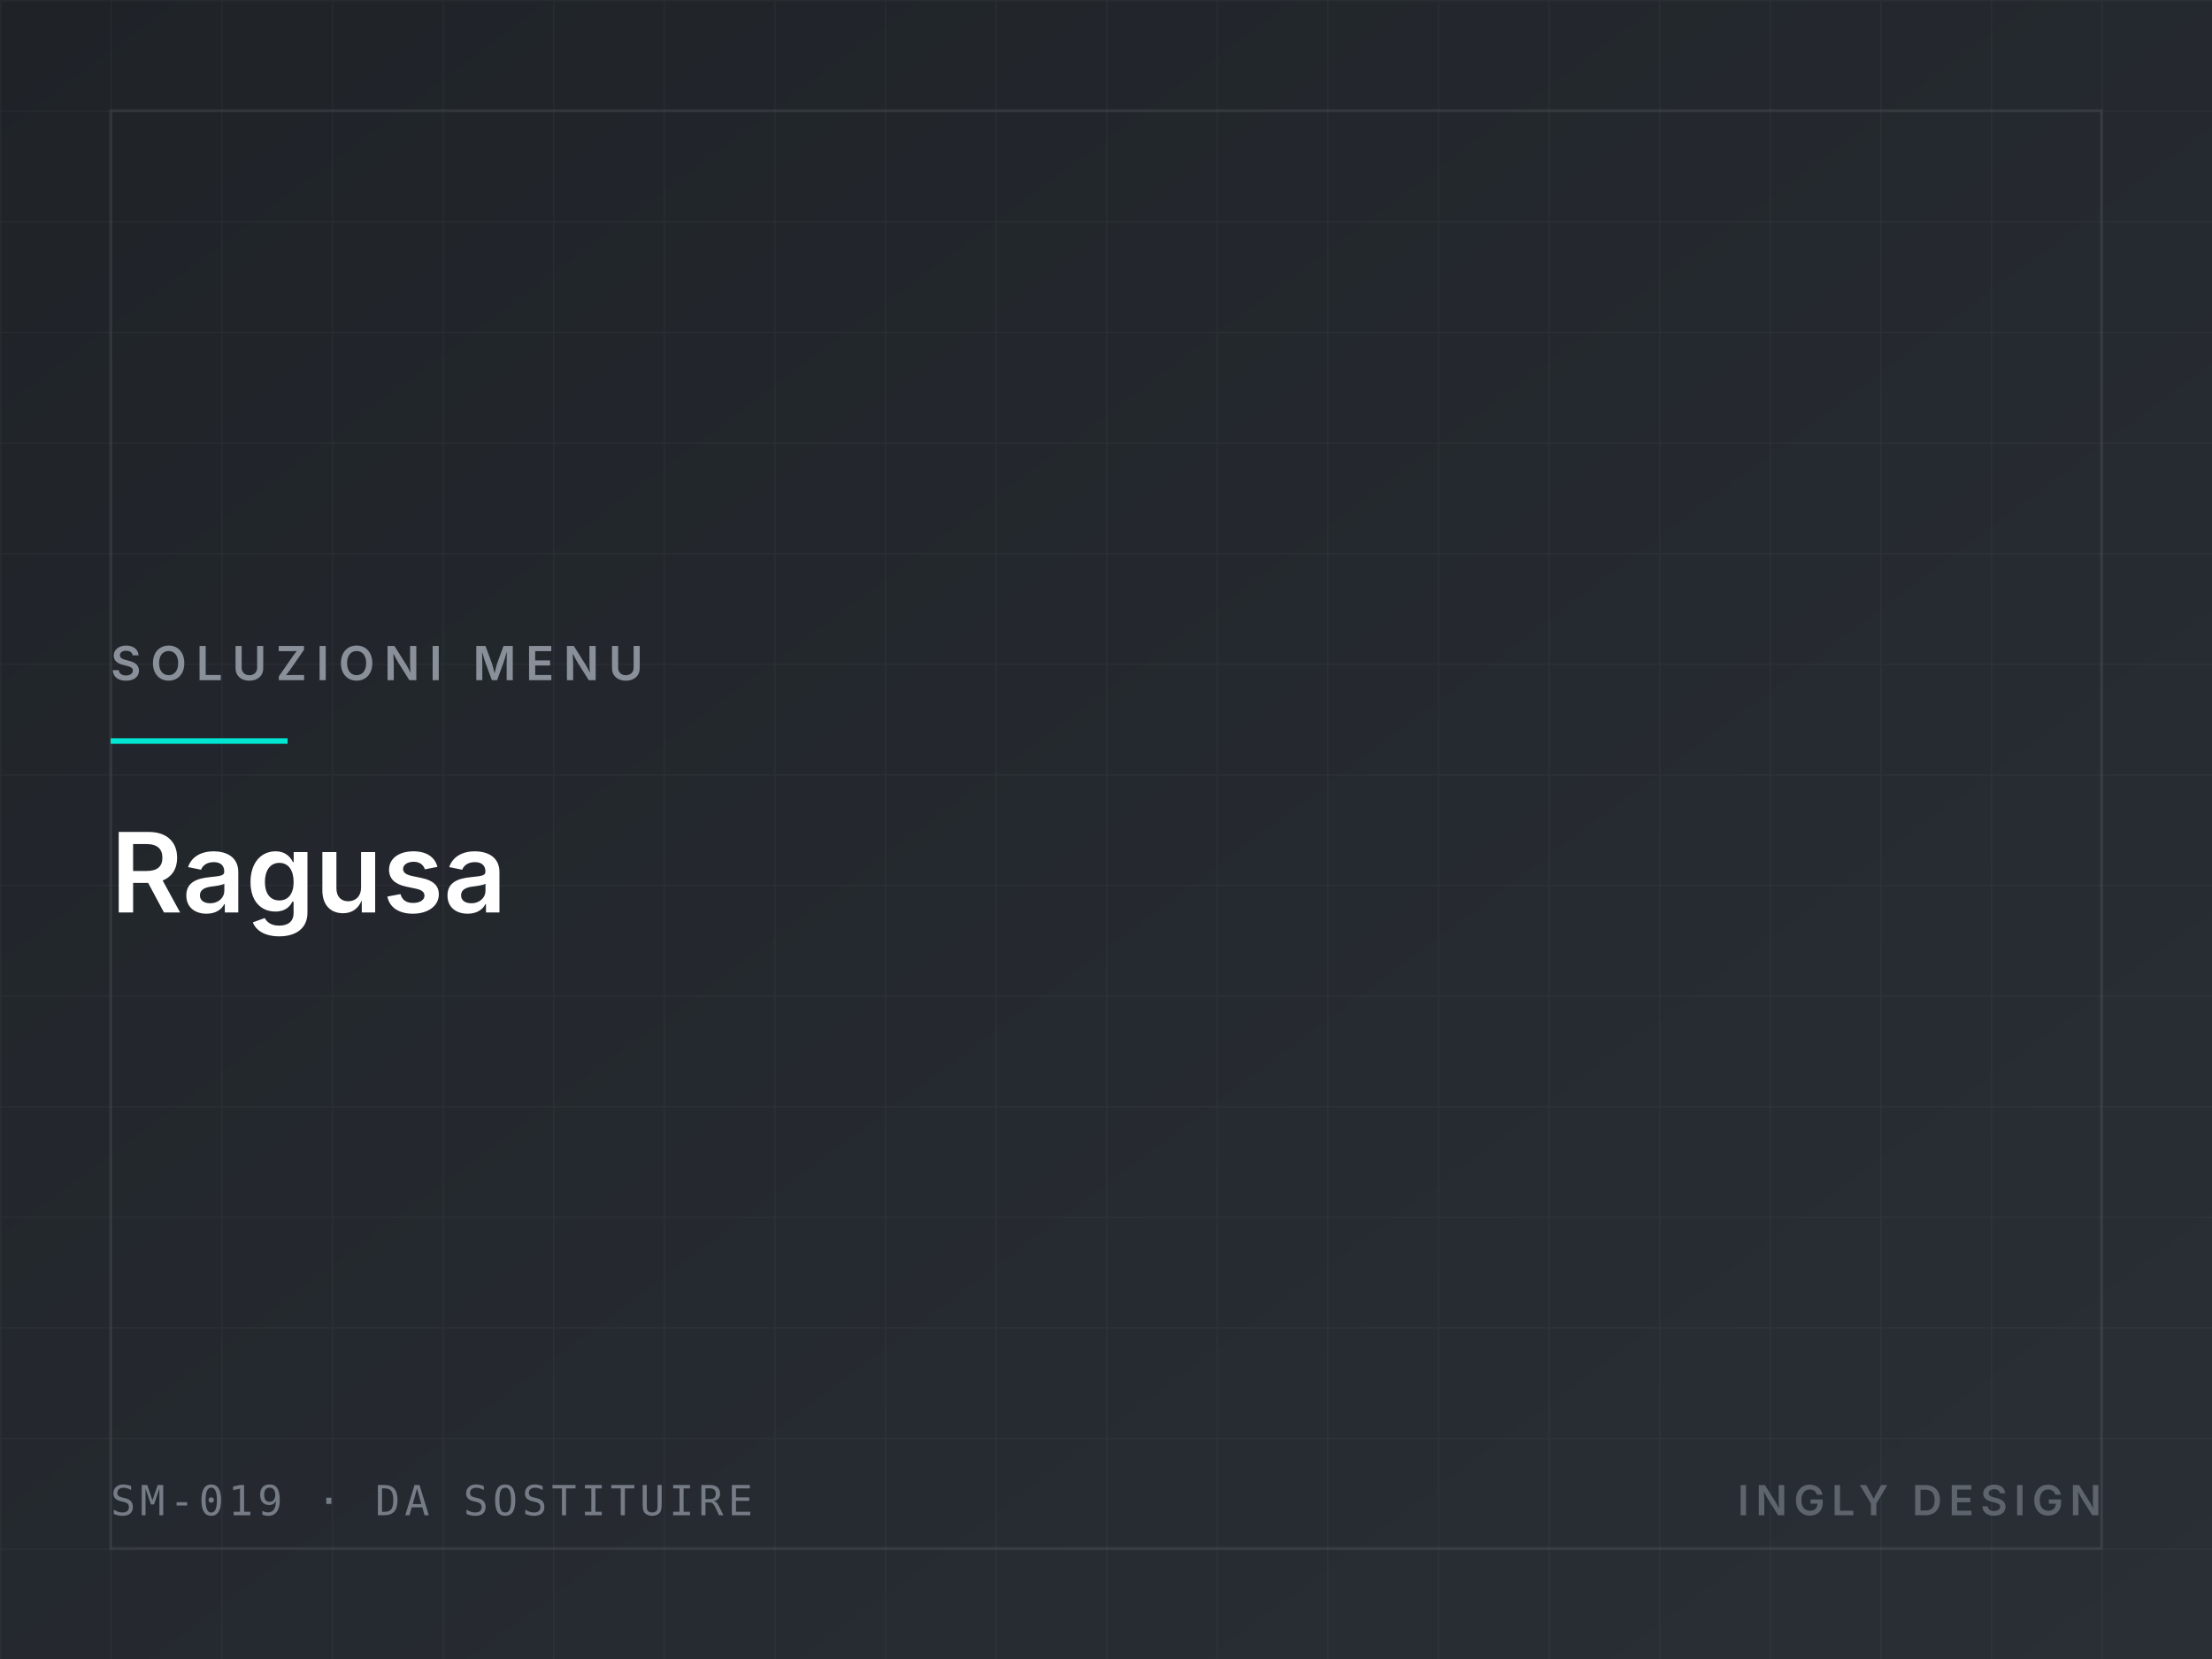
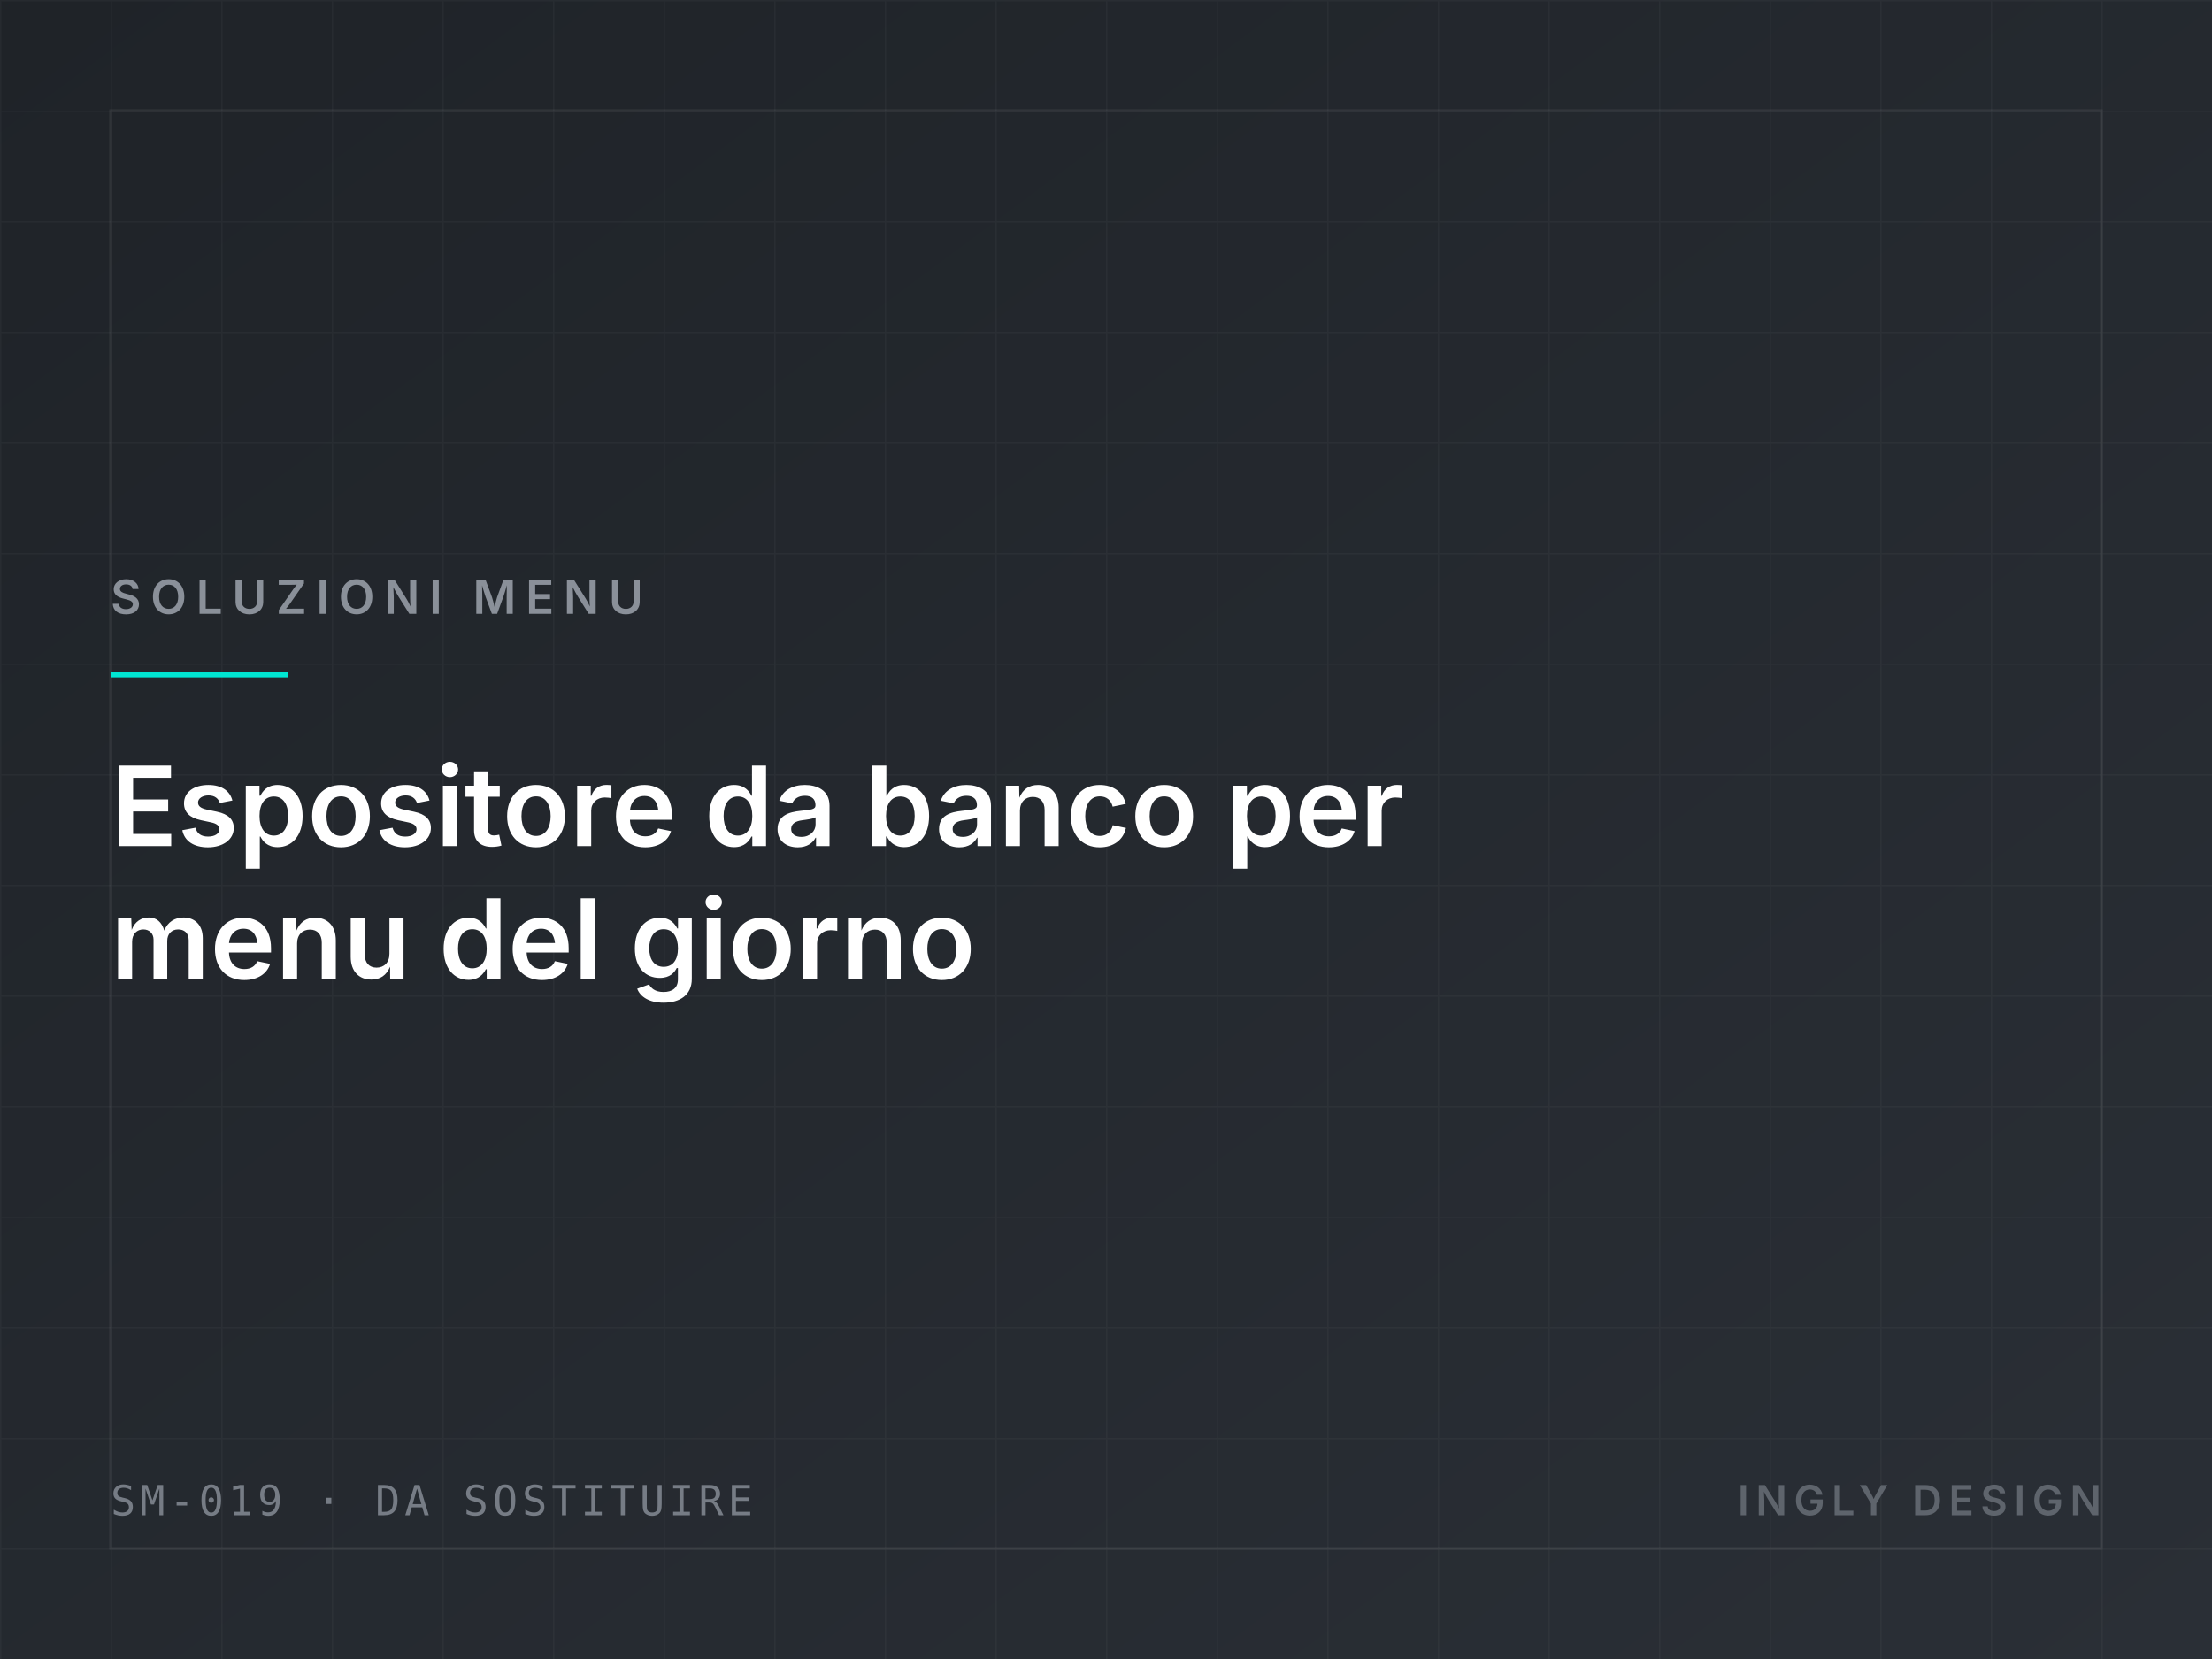
- <svg xmlns="http://www.w3.org/2000/svg" viewBox="0 0 800 600" width="800" height="600" role="img" aria-label="Ragusa">
+ <svg xmlns="http://www.w3.org/2000/svg" viewBox="0 0 800 600" width="800" height="600" role="img" aria-label="Espositore da banco per menu del giorno">
  <defs>
    <linearGradient id="g" x1="0" y1="0" x2="1" y2="1">
      <stop offset="0" stop-color="#1F2328" />
      <stop offset="1" stop-color="#2A2F36" />
    </linearGradient>
    <pattern id="grid" width="40" height="40" patternUnits="userSpaceOnUse">
      <path d="M40 0H0V40" fill="none" stroke="#ffffff" stroke-opacity=".035" stroke-width="1" />
    </pattern>
  </defs>
  <rect width="800" height="600" fill="url(#g)" />
  <rect width="800" height="600" fill="url(#grid)" />
  <rect x="40" y="40" width="720" height="520" fill="none" stroke="#ffffff" stroke-opacity=".07" />
-   <line x1="40" y1="268" x2="104" y2="268" stroke="#00E6D2" stroke-width="2" />
-   <text x="40" y="246" font-family="system-ui,-apple-system,Segoe UI,sans-serif" font-size="17" font-weight="600" letter-spacing="3.4" fill="#8A9099">SOLUZIONI MENU</text>
-   <text x="40" y="330" font-family="system-ui,-apple-system,Segoe UI,sans-serif" font-size="40" font-weight="600" fill="#FFFFFF">Ragusa</text>
+   <line x1="40" y1="244" x2="104" y2="244" stroke="#00E6D2" stroke-width="2" />
+   <text x="40" y="222" font-family="system-ui,-apple-system,Segoe UI,sans-serif" font-size="17" font-weight="600" letter-spacing="3.4" fill="#8A9099">SOLUZIONI MENU</text>
+   <text x="40" y="306" font-family="system-ui,-apple-system,Segoe UI,sans-serif" font-size="40" font-weight="600" fill="#FFFFFF">Espositore da banco per</text>
+   <text x="40" y="354" font-family="system-ui,-apple-system,Segoe UI,sans-serif" font-size="40" font-weight="600" fill="#FFFFFF">menu del giorno</text>
  <text x="40" y="548" font-family="ui-monospace,SFMono-Regular,Menlo,monospace" font-size="15" letter-spacing="1.6" fill="#767C85">SM-019 · DA SOSTITUIRE</text>
  <text x="760" y="548" text-anchor="end" font-family="system-ui,-apple-system,Segoe UI,sans-serif" font-size="15" font-weight="600" letter-spacing="2.4" fill="#5E646C">INGLY DESIGN</text>
</svg>
